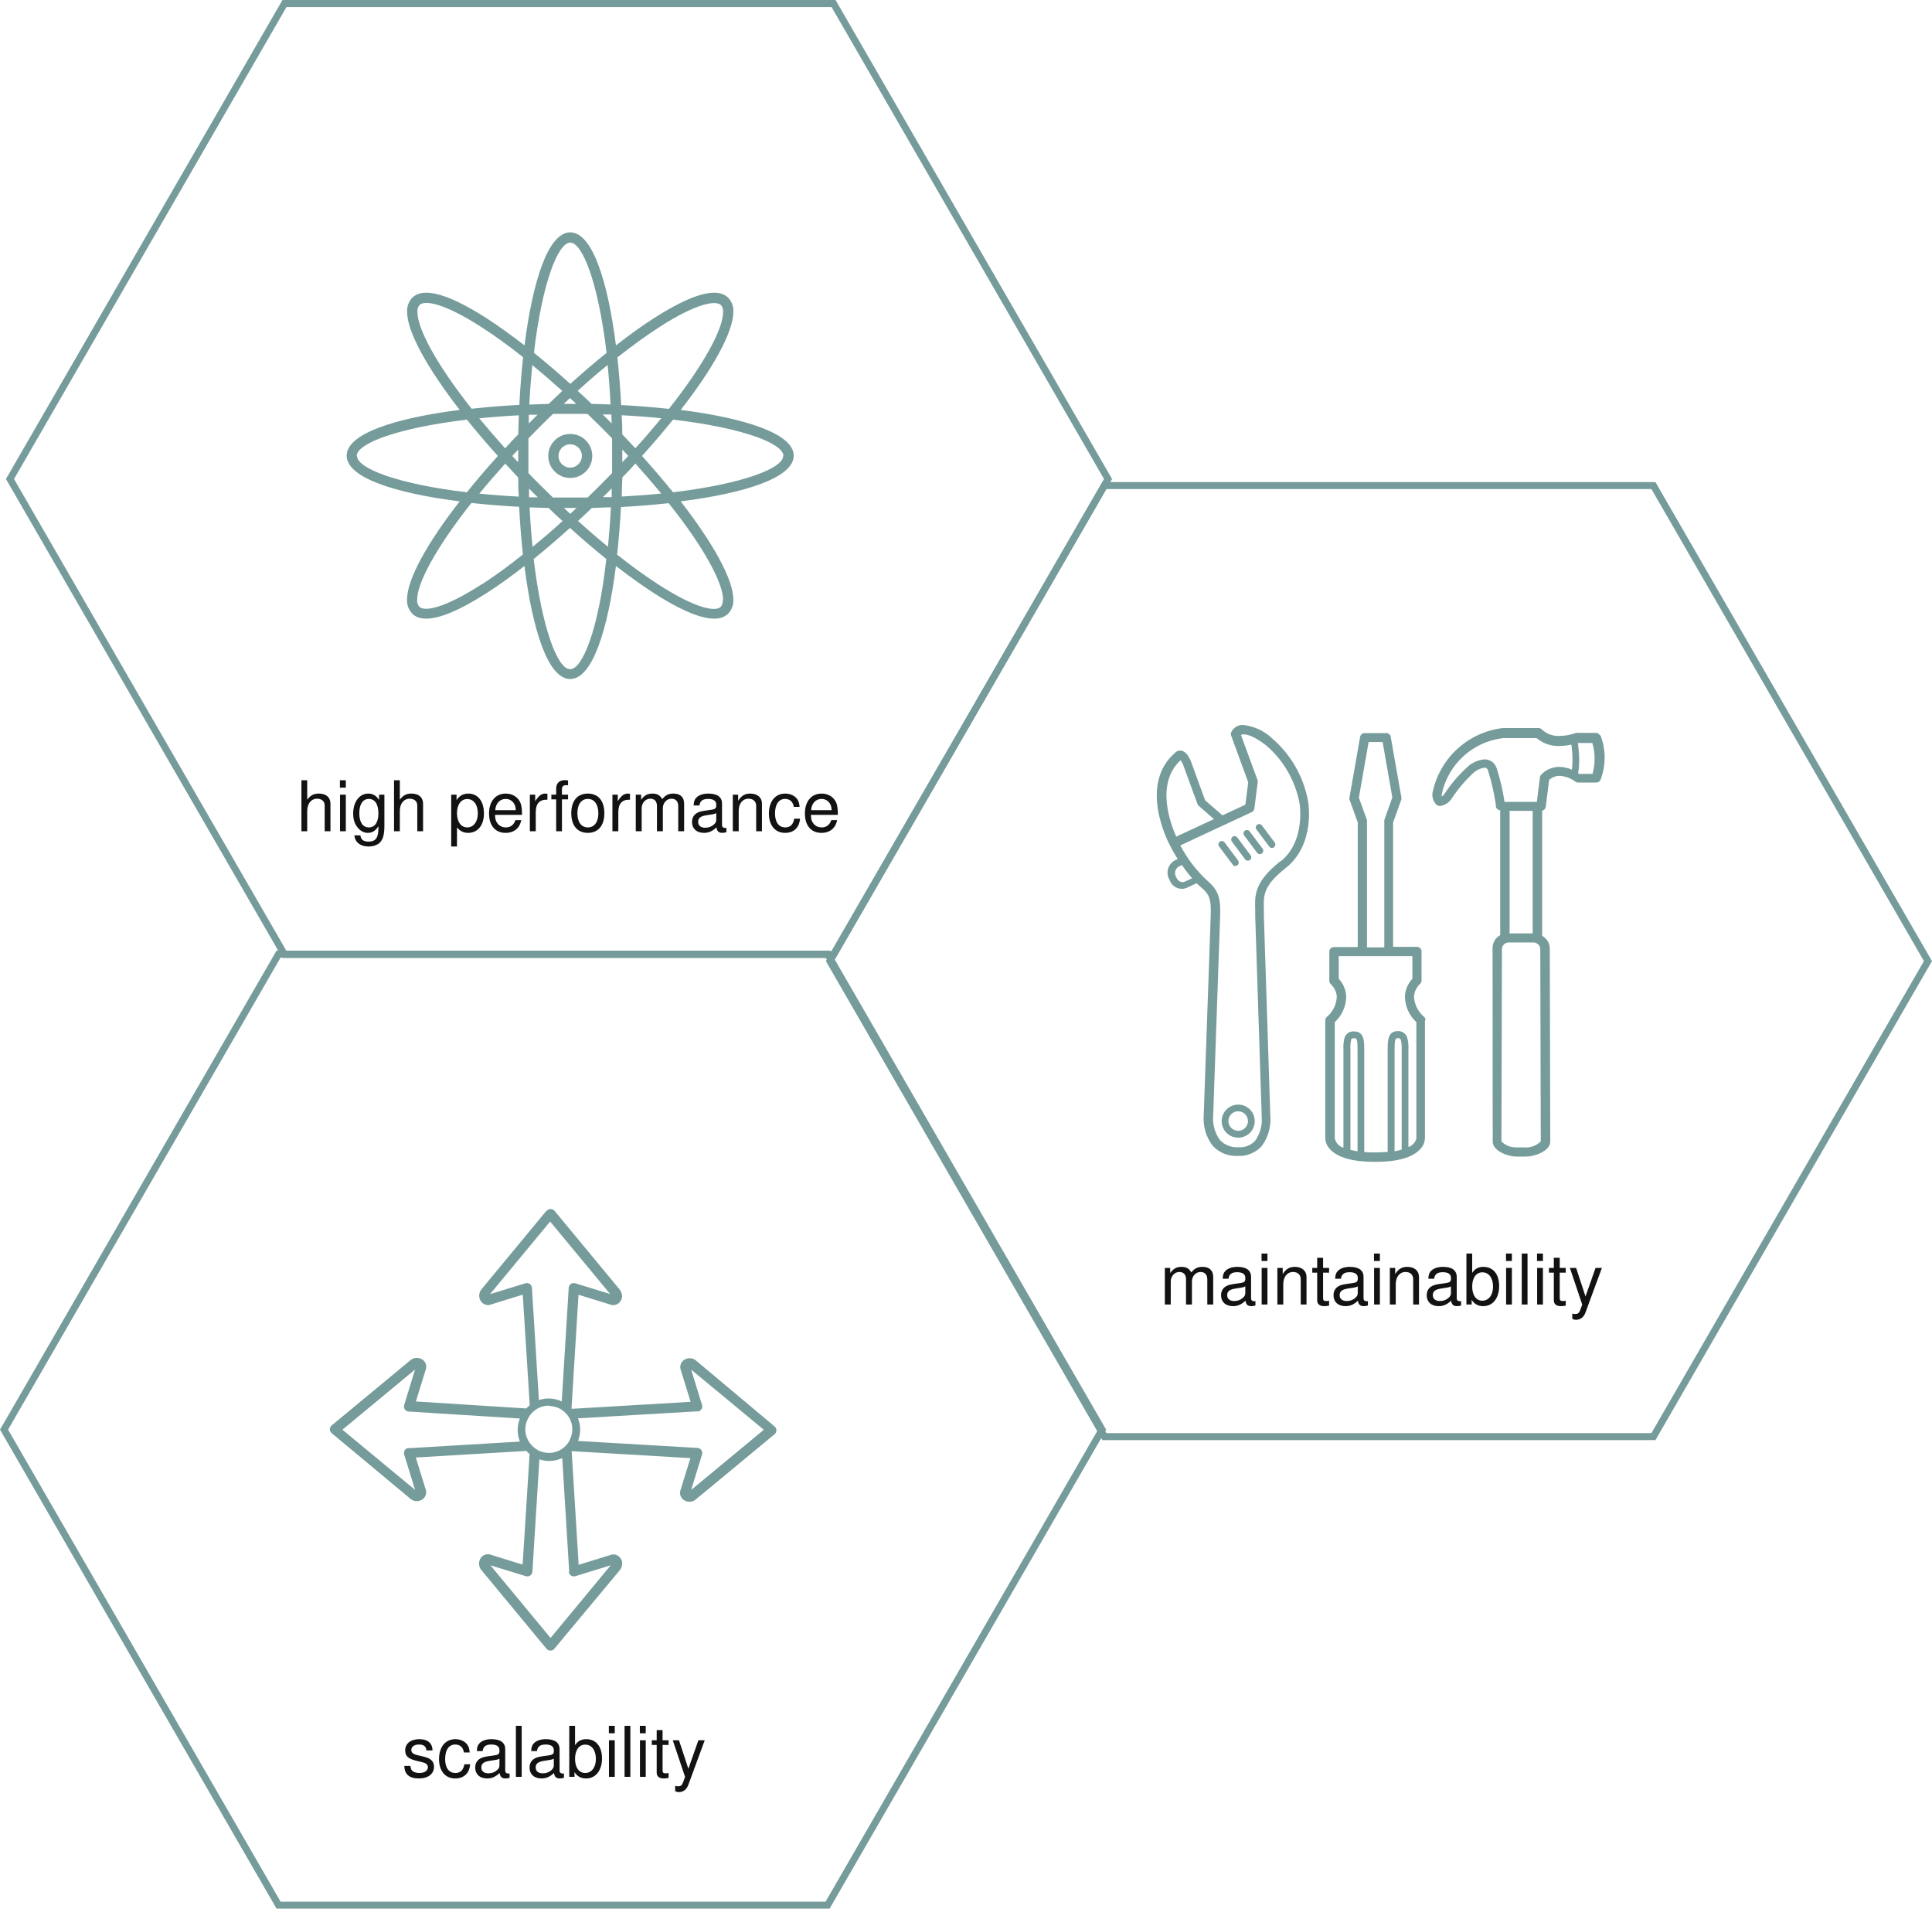
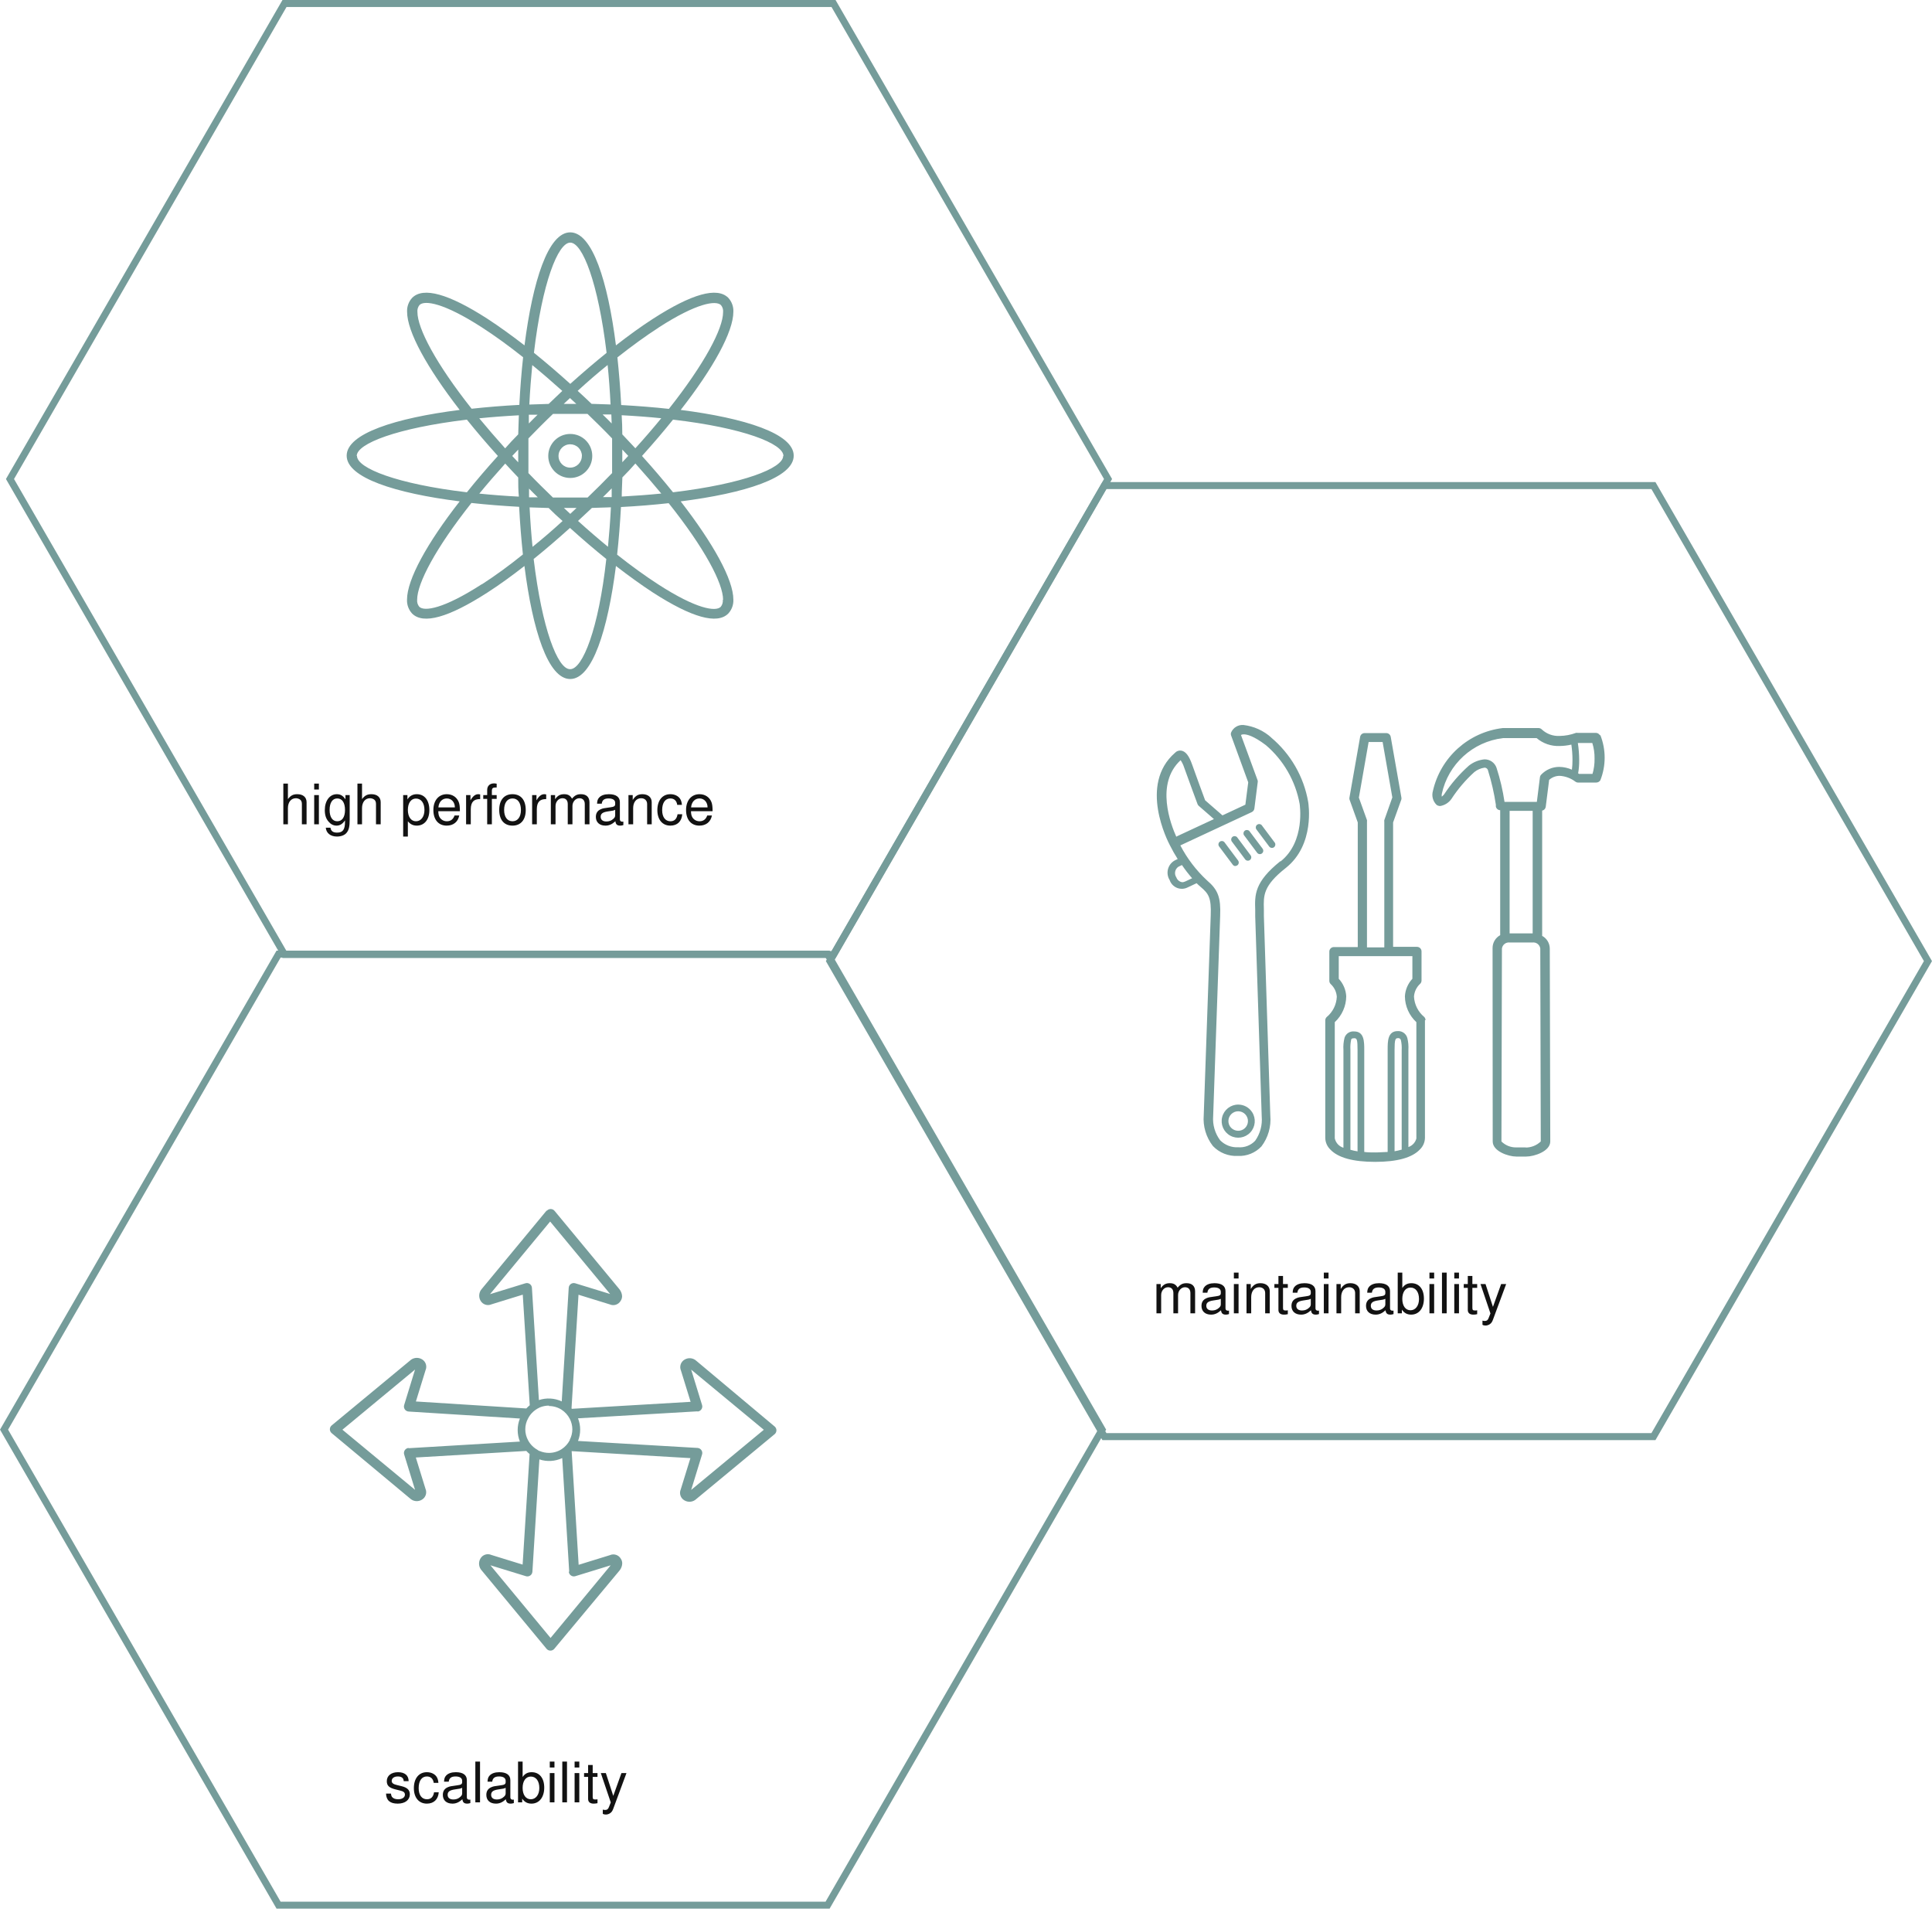
<svg xmlns="http://www.w3.org/2000/svg" id="Layer_1" data-name="Layer 1" viewBox="0 0 276.59 273.22">
  <defs>
-     <style>.cls-1{fill:none;stroke:#759C9A;stroke-miterlimit:10;}.cls-2{fill:#759C9A;}.cls-3{font-size:10px;fill:#121212;font-family: "Helvetica Neue", Helvetica, Arial, sans-serif;}</style>
+     <style>.cls-1{fill:none;stroke:#759C9A;stroke-miterlimit:10;}.cls-2{fill:#759C9A;}.cls-3{font-size:8px;fill:#121212;font-family: "Helvetica Neue", Helvetica, Arial, sans-serif;text-transform: uppercase;}</style>
  </defs>
  <polygon class="cls-1" points="39.88 272.72 0.58 204.65 39.88 136.58 118.48 136.58 157.78 204.65 118.48 272.72 39.88 272.72" />
  <polygon class="cls-1" points="40.73 136.64 1.43 68.57 40.73 0.5 119.33 0.5 158.63 68.57 119.33 136.64 40.73 136.64" />
  <polygon class="cls-1" points="158.11 205.65 118.81 137.58 158.11 69.51 236.71 69.51 276.01 137.58 236.71 205.65 158.11 205.65" />
  <path class="cls-2" d="M288.57,294.87l-9.29,11.23a1.45,1.45,0,0,0-.18,1.7,1.23,1.23,0,0,0,1.57.51l4.47-1.38,1,15.83a4.4,4.4,0,0,0-.49.46l-15.81-1,1.38-4.47a1.24,1.24,0,0,0-.51-1.57,1.43,1.43,0,0,0-1.73.2l-11.2,9.27a0.72,0.72,0,0,0,0,1.1L269,336.1a1.4,1.4,0,0,0,1.7.18,1.24,1.24,0,0,0,.51-1.57l-1.38-4.47,15.82-.94a4.25,4.25,0,0,0,.47.44l-1,15.83-4.47-1.38a1.23,1.23,0,0,0-1.57.51,1.45,1.45,0,0,0,.2,1.73l9.27,11.2a0.72,0.72,0,0,0,1.1,0L299,346.41a1.71,1.71,0,0,0,.38-1,1.21,1.21,0,0,0-.2-0.68,1.23,1.23,0,0,0-1.57-.51l-4.47,1.38-1-16.27,0,0,17,1-1.38,4.47a1.24,1.24,0,0,0,.51,1.57,1.42,1.42,0,0,0,1.73-.2l11.2-9.27a0.72,0.72,0,0,0,0-1.1L310,316.41a1.41,1.41,0,0,0-1.7-.18,1.24,1.24,0,0,0-.51,1.57l1.38,4.47-17,1-0.05-.06,1-16.27,4.47,1.38a1.23,1.23,0,0,0,1.57-.51,1.21,1.21,0,0,0,.2-0.68,1.74,1.74,0,0,0-.4-1l-9.27-11.2a0.72,0.72,0,0,0-1.11,0h0Zm0.32,28a3.36,3.36,0,0,1,1.81.53l0,0a3.43,3.43,0,0,1,1.17,1.3l0,0a3.36,3.36,0,0,1,.37,1.5,3.32,3.32,0,0,1-.37,1.5l0,0.06a3.42,3.42,0,0,1-1.17,1.29h0a3.36,3.36,0,0,1-1.81.53,3.41,3.41,0,0,1-1.33-.27c-0.11,0-.21-0.11-0.32-0.17a3.4,3.4,0,0,1-1.05-.91,3.45,3.45,0,0,1-.28-0.44,3.26,3.26,0,0,1,0-3.16,3.52,3.52,0,0,1,.29-0.47,3.48,3.48,0,0,1,1-.89,2.94,2.94,0,0,1,.36-0.19,3.41,3.41,0,0,1,1.33-.27h0Zm-20.08,6a0.72,0.72,0,0,0-.55.31,0.71,0.71,0,0,0-.1.62l1.56,5.07-10.4-8.61,10.4-8.61-1.56,5.08a0.72,0.72,0,0,0,.64.93l15.93,1a4.43,4.43,0,0,0,0,3.3l-15.94.95h0Zm22.92,17.71a0.72,0.72,0,0,0,.31.55,0.71,0.71,0,0,0,.62.1l5.07-1.56-8.61,10.4-8.61-10.4,5.08,1.56a0.72,0.72,0,0,0,.93-0.64l1-16.08a4.41,4.41,0,0,0,3.27-.19l1,16.27h0Zm18.43-22.92a0.72,0.72,0,0,0,.55-0.31,0.71,0.71,0,0,0,.1-0.62l-1.56-5.07,10.4,8.61-10.4,8.61,1.56-5.08a0.71,0.71,0,0,0-.1-0.62,0.72,0.72,0,0,0-.55-0.31l-17.11-1a4.41,4.41,0,0,0,0-3.24l17.11-1h0Zm-12.43-16.8-5.08-1.56a0.72,0.72,0,0,0-.93.64l-1,16.27a4.41,4.41,0,0,0-3.27-.19l-1-16.08a0.72,0.72,0,0,0-.93-0.64l-5.07,1.56,8.61-10.4,8.61,10.4h0Z" transform="translate(-210.3 -121.6)" />
  <path class="cls-2" d="M291.94,154.86c-3.17,0-5.38,7-6.55,16.18-1.85-1.43-3.64-2.72-5.31-3.81-5.56-3.58-9.18-4.59-10.77-3a2.75,2.75,0,0,0-.73,2c0,2.85,2.85,8,7.53,14.05-9.17,1.16-16.18,3.38-16.18,6.55s7,5.38,16.18,6.54c-4.69,6-7.54,11.2-7.54,14.06a2.76,2.76,0,0,0,.73,2c1.59,1.59,5.21.58,10.77-3,1.68-1.08,3.47-2.37,5.31-3.81,1.16,9.18,3.38,16.18,6.55,16.18s5.38-7,6.55-16.18c1.85,1.43,3.64,2.72,5.31,3.81,5.56,3.58,9.18,4.59,10.77,3a2.75,2.75,0,0,0,.73-2c0-2.85-2.85-8-7.54-14.06,9.17-1.16,16.18-3.38,16.18-6.54s-7-5.38-16.18-6.55c4.69-6,7.54-11.2,7.54-14.05a2.75,2.75,0,0,0-.73-2c-1.59-1.59-5.21-.58-10.77,3-1.68,1.08-3.46,2.37-5.31,3.81-1.16-9.17-3.38-16.18-6.55-16.18h0Zm-21.88,11.4a1.35,1.35,0,0,1,.3-1c0.72-.72,3.48-0.31,8.92,3.2,1.86,1.2,3.85,2.64,5.91,4.28-0.24,2.19-.42,4.48-0.54,6.82-2.34.12-4.63,0.31-6.83,0.55-5.11-6.46-7.76-11.49-7.76-13.85h0Zm21.88,14.59,2.47,0c0.59,0.57,1.18,1.15,1.78,1.74s1.17,1.18,1.74,1.77c0,0.81,0,1.64,0,2.48s0,1.66,0,2.48c-0.57.59-1.14,1.17-1.74,1.77s-1.18,1.16-1.77,1.73l-2.48,0-2.48,0c-0.59-.57-1.18-1.15-1.77-1.73s-1.17-1.18-1.74-1.77c0-.81,0-1.64,0-2.48s0-1.66,0-2.48c0.57-.59,1.14-1.17,1.74-1.77s1.18-1.17,1.78-1.74Zm-5.29.72-0.64.65c0-.42,0-0.84,0-1.25l1.25,0Zm-2.16,2.21q-1,1-1.87,2-2-2.23-3.71-4.3,2.66-.27,5.67-0.43C284.54,182,284.51,182.86,284.49,183.78Zm0,2.18c0,0.3,0,.61,0,0.91s0,0.6,0,.91l-0.86-.91Zm0,4c0,0.91,0,1.82.09,2.73-2-.1-3.89-0.25-5.66-0.43,1.13-1.38,2.37-2.81,3.71-4.3q0.91,1,1.87,2h0ZM286,191.5l0.64,0.65,0.65,0.64-1.25,0c0-.41,0-0.83,0-1.25h0Zm2.84,2.81q1,1,2,1.87-2.18,2-4.3,3.7-0.27-2.65-.42-5.65l2.73,0.09h0Zm2.19,0h1.81l-0.9.85Zm4,0,2.73-.09c-0.1,2-.25,3.88-0.42,5.65q-2.11-1.73-4.29-3.7,1-.92,2-1.87h0Zm1.55-1.51,0.65-.64,0.64-.65c0,0.42,0,.83,0,1.25l-1.25,0h0Zm2.81-2.85q1-1,1.87-2,2,2.23,3.71,4.3c-1.77.18-3.66,0.32-5.66,0.43,0-.91.07-1.82,0.09-2.73h0Zm0-2.18c0-.3,0-0.6,0-0.91s0-.6,0-0.91l0.85,0.91Zm0-4q0-1.37-.09-2.73,3,0.16,5.67.43-1.69,2.07-3.71,4.3Q300.34,184.78,299.39,183.78Zm-1.52-1.55-0.64-.65-0.66-.64,1.25,0C297.84,181.39,297.86,181.8,297.87,182.22ZM295,179.42c-0.66-.64-1.33-1.26-2-1.87q2.18-2,4.29-3.7c0.18,1.77.32,3.65,0.42,5.65l-2.73-.09h0Zm-2.19,0H291l0.9-.84Zm-4,0-2.73.09c0.1-2,.25-3.88.42-5.65q2.11,1.73,4.3,3.7Q289.85,178.46,288.85,179.42Zm-27.44,7.45c0-1.77,5.76-4,15.77-5.2,1.36,1.69,2.84,3.43,4.44,5.2-1.6,1.77-3.09,3.51-4.44,5.2C267.18,190.89,261.41,188.63,261.41,186.87Zm17.87,18.38c-5.44,3.51-8.21,3.92-8.92,3.2a1.37,1.37,0,0,1-.3-1c0-2.36,2.65-7.39,7.77-13.85,2.19,0.24,4.49.42,6.83,0.55,0.12,2.33.31,4.63,0.54,6.82C283.13,202.61,281.14,204.05,279.28,205.25Zm12.66,12.14c-1.76,0-4-5.76-5.2-15.77,1.7-1.37,3.44-2.86,5.2-4.45,1.76,1.59,3.5,3.08,5.2,4.45C296,211.63,293.7,217.39,291.94,217.39Zm21.88-9.92a1.38,1.38,0,0,1-.3,1c-0.72.72-3.49,0.31-8.92-3.2-1.86-1.2-3.85-2.64-5.91-4.27,0.24-2.19.42-4.49,0.55-6.82,2.34-.12,4.63-0.31,6.83-0.55C311.17,200.07,313.82,205.1,313.82,207.46Zm8.64-20.6c0,1.76-5.76,4-15.77,5.2-1.36-1.69-2.84-3.43-4.44-5.2,1.6-1.77,3.09-3.52,4.44-5.2C316.7,182.84,322.46,185.1,322.46,186.87ZM304.6,168.48c5.44-3.51,8.21-3.92,8.92-3.2a1.36,1.36,0,0,1,.3,1c0,2.36-2.65,7.39-7.76,13.85-2.19-.24-4.49-0.42-6.83-0.55-0.12-2.33-.31-4.63-0.54-6.82,2.07-1.63,4.06-3.08,5.91-4.27h0Zm-7.46,3.63c-1.7,1.37-3.44,2.86-5.2,4.44-1.76-1.59-3.5-3.08-5.2-4.45,1.18-10,3.44-15.77,5.2-15.77s4,5.76,5.2,15.77h0Zm-8.35,14.76a3.15,3.15,0,1,0,3.15-3.15A3.15,3.15,0,0,0,288.79,186.87Zm4.81,0a1.67,1.67,0,1,1-1.67-1.67A1.67,1.67,0,0,1,293.61,186.87Z" transform="translate(-210.3 -121.6)" />
  <path class="cls-2" d="M392.31,227.19a7.22,7.22,0,0,0-4-1.81,1.78,1.78,0,0,0-1.76,1.07,0.65,0.65,0,0,0,0,.44l2.45,6.7-0.41,3.2-3.28,1.53-2.48-2.16c-0.26-.7-1.32-3.58-1.86-5.11-0.45-1.28-.93-1.89-1.56-2a1,1,0,0,0-.89.31c-5.25,4.57-1,12.73-.75,13.21a21.93,21.93,0,0,0,1.13,2l-0.4.19a2,2,0,0,0-.75,2.82,1.84,1.84,0,0,0,2.58,1.05l1.28-.6c0.19,0.19.39,0.37,0.59,0.54,1.12,0.95,1.53,1.54,1.43,4.08l-1,28.58a6.34,6.34,0,0,0,1.31,4.42,4.6,4.6,0,0,0,3.57,1.42,4.35,4.35,0,0,0,3.38-1.36,6.37,6.37,0,0,0,1.27-4.43l-0.92-28.57c0-.32,0-0.63,0-0.93-0.06-2-.11-3.37,3.12-5.92,4.23-3.34,3.26-9.24,3.22-9.48a15.49,15.49,0,0,0-5.32-9.22h0Zm-13.59,14.23c-0.82-1.81-3.05-7.64.6-11a4,4,0,0,1,.49,1c0.62,1.75,1.93,5.28,1.93,5.28a0.63,0.63,0,0,0,.18.26l2.17,1.89-5.37,2.5h0Zm1.26,6.36a1,1,0,0,1-.42.11,1.05,1.05,0,0,1-.85-0.69,1.1,1.1,0,0,1,.28-1.52l0.52-.25a18.94,18.94,0,0,0,1.46,1.89l-1,.47h0Zm13.63-2.91c-3.74,3-3.68,4.82-3.61,7,0,0.28,0,.58,0,0.91l0.93,28.64a5.22,5.22,0,0,1-.94,3.48,3,3,0,0,1-2.41.93,3.37,3.37,0,0,1-2.6-1,5.1,5.1,0,0,1-1-3.47l1-28.62c0.11-2.67-.3-3.77-1.89-5.12a18.47,18.47,0,0,1-3.81-5l10.23-4.77a0.66,0.66,0,0,0,.37-0.51l0.47-3.71a0.66,0.66,0,0,0,0-.31l-2.39-6.51a0.76,0.76,0,0,1,.41-0.09c0.42,0,1.38.2,3.16,1.55a14.43,14.43,0,0,1,4.83,8.4c0,0.05.87,5.39-2.74,8.25h0Zm-2.69-5.16a0.49,0.49,0,0,0-.78.58l1.9,2.54a0.49,0.49,0,0,0,.78-0.58Zm-1.76.85a0.49,0.49,0,0,0-.78.58l1.9,2.54a0.5,0.5,0,0,0,.39.19,0.49,0.49,0,0,0,.39-0.78Zm-0.64,4a0.49,0.49,0,1,0,.78-0.58l-1.9-2.54a0.49,0.49,0,0,0-.78.58l1.9,2.54h0Zm-1.36,1a0.49,0.49,0,0,0,.39-0.78l-1.9-2.54a0.49,0.49,0,1,0-.78.58l1.9,2.54A0.49,0.49,0,0,0,387.16,245.58Zm0.4,34.16a2.37,2.37,0,1,0,2,1.09,2.37,2.37,0,0,0-2-1.09h0Zm0.75,3.54a1.42,1.42,0,0,1-1.93-.43,1.4,1.4,0,1,1,1.93.43h0Zm26.07-15.63a0.65,0.65,0,0,0-.19-0.46,4.06,4.06,0,0,1-1.46-2.9,2.73,2.73,0,0,1,.85-1.81,0.65,0.65,0,0,0,.23-0.5v-4.17a0.65,0.65,0,0,0-.65-0.65h-3.42V239.33l1.18-3.28a0.63,0.63,0,0,0,0-.33l-1.52-8.64a0.65,0.65,0,0,0-.64-0.54h-3.1a0.65,0.65,0,0,0-.64.54l-1.52,8.64a0.63,0.63,0,0,0,0,.33l1.18,3.28v17.84h-3.42a0.65,0.65,0,0,0-.65.65V262a0.66,0.66,0,0,0,.23.5,2.71,2.71,0,0,1,.84,1.79,4,4,0,0,1-1.46,2.91,0.66,0.66,0,0,0-.19.46v16.8a2.36,2.36,0,0,0,.71,1.68c1.1,1.18,3.26,1.78,6.42,1.78s5.32-.6,6.42-1.78a2.37,2.37,0,0,0,.72-1.63V267.65h0Zm-8.14-39.81h2l1.39,7.93L408.48,239a0.63,0.63,0,0,0,0,.22v18H406v-18a0.65,0.65,0,0,0,0-.22l-1.16-3.22,1.39-7.93h0Zm-1.61,58.59a8.3,8.3,0,0,1-1-.22V271.87a5.19,5.19,0,0,1,.1-1.41c0-.13.09-0.24,0.46-0.24s0.46,0.22.46,1.68v14.54h0Zm6.32-.24a8.69,8.69,0,0,1-1,.23V271.89c0-1.46.11-1.68,0.46-1.68a0.38,0.38,0,0,1,.45.3,5.09,5.09,0,0,1,.11,1.38v14.3h0Zm2.14-1.67a1.78,1.78,0,0,1-1.16,1.3V271.87a5.57,5.57,0,0,0-.15-1.67,1.34,1.34,0,0,0-1.38-1c-1.44,0-1.44,1.47-1.44,2.65v14.65c-0.51,0-1.07.07-1.71,0.07s-1.15,0-1.64-.07V271.9c0-1.18,0-2.65-1.44-2.65a1.31,1.31,0,0,0-1.38.89,5.53,5.53,0,0,0-.16,1.76v14a1.81,1.81,0,0,1-1.24-1.35V267.92a5.1,5.1,0,0,0,1.64-3.7,4,4,0,0,0-1.07-2.51v-3.24H412.5v3.24a4,4,0,0,0-1.07,2.51,5.1,5.1,0,0,0,1.64,3.7v16.61h0Zm26.25-57.65a0.66,0.66,0,0,0-.58-0.34l-2.61,0a0.61,0.61,0,0,0-.23,0,7,7,0,0,1-2.35.44,3.46,3.46,0,0,1-2.55-.94,0.65,0.65,0,0,0-.46-0.19h-5.12a11.67,11.67,0,0,0-10,9,2,2,0,0,0,.53,2,0.87,0.87,0,0,0,.52.16,2.45,2.45,0,0,0,1.59-1,19.85,19.85,0,0,1,3.29-3.86,3,3,0,0,1,1.45-.63,0.5,0.5,0,0,1,.51.41,32.91,32.91,0,0,1,1.12,4.89l0,0.26a0.65,0.65,0,0,0,.62.53v17.89a2.09,2.09,0,0,0-1.09,1.81L424,285c0,1.4,2.23,2.16,3.38,2.16h1.41c1.17,0,3.45-.76,3.45-2.16l-0.07-27.62a2.08,2.08,0,0,0-1.09-1.81V237.64a0.64,0.64,0,0,0,.51-0.54l0.49-3.86a2.24,2.24,0,0,1,1.52-.58,4.13,4.13,0,0,1,2.22.82,0.64,0.64,0,0,0,.4.14l2.61,0a0.69,0.69,0,0,0,.58-0.33,8.77,8.77,0,0,0,0-6.46h0Zm-10.6,59h-1.41a2.92,2.92,0,0,1-2.08-.85l0.07-27.62a1,1,0,0,1,1.14-.86h3.21a1,1,0,0,1,1.14.86L430.88,285a3.12,3.12,0,0,1-2.15.87h0Zm-2.32-30.63V237.67h3.3v17.54h-3.3Zm8.93-23.44a4.67,4.67,0,0,0-1.82-.4,3.56,3.56,0,0,0-2.59,1.11,0.65,0.65,0,0,0-.18.38l-0.44,3.52h-4.63a29.91,29.91,0,0,0-1.14-4.87,1.79,1.79,0,0,0-1.72-1.22,4.23,4.23,0,0,0-2.24.9,20.61,20.61,0,0,0-3.56,4.13,2,2,0,0,1-.32.31,1.08,1.08,0,0,1,0-.38,10.19,10.19,0,0,1,8.76-8h4.82a4.77,4.77,0,0,0,3.27,1.13,8,8,0,0,0,1.7-.2,15.18,15.18,0,0,1,.16,2.19,11.07,11.07,0,0,1-.08,1.39h0Zm3,0.6-2,0-0.12-.08a10.13,10.13,0,0,0,.15-1.88,16.67,16.67,0,0,0-.19-2.46l0.07,0,2,0a7,7,0,0,1,.32,2.22,7.34,7.34,0,0,1-.32,2.3h0Z" transform="translate(-210.3 -121.6)" />
-   <text class="cls-3" transform="translate(166.06 186.74)">maintainability</text>
-   <text class="cls-3" transform="translate(42.45 118.99)">high performance</text>
-   <text class="cls-3" transform="translate(57.54 254.35)">scalability</text>
+   <text class="cls-3" transform="translate(165 188)">maintainability</text>
+   <text class="cls-3" transform="translate(40 118)">high performance</text>
+   <text class="cls-3" transform="translate(55 258)">scalability</text>
</svg>
